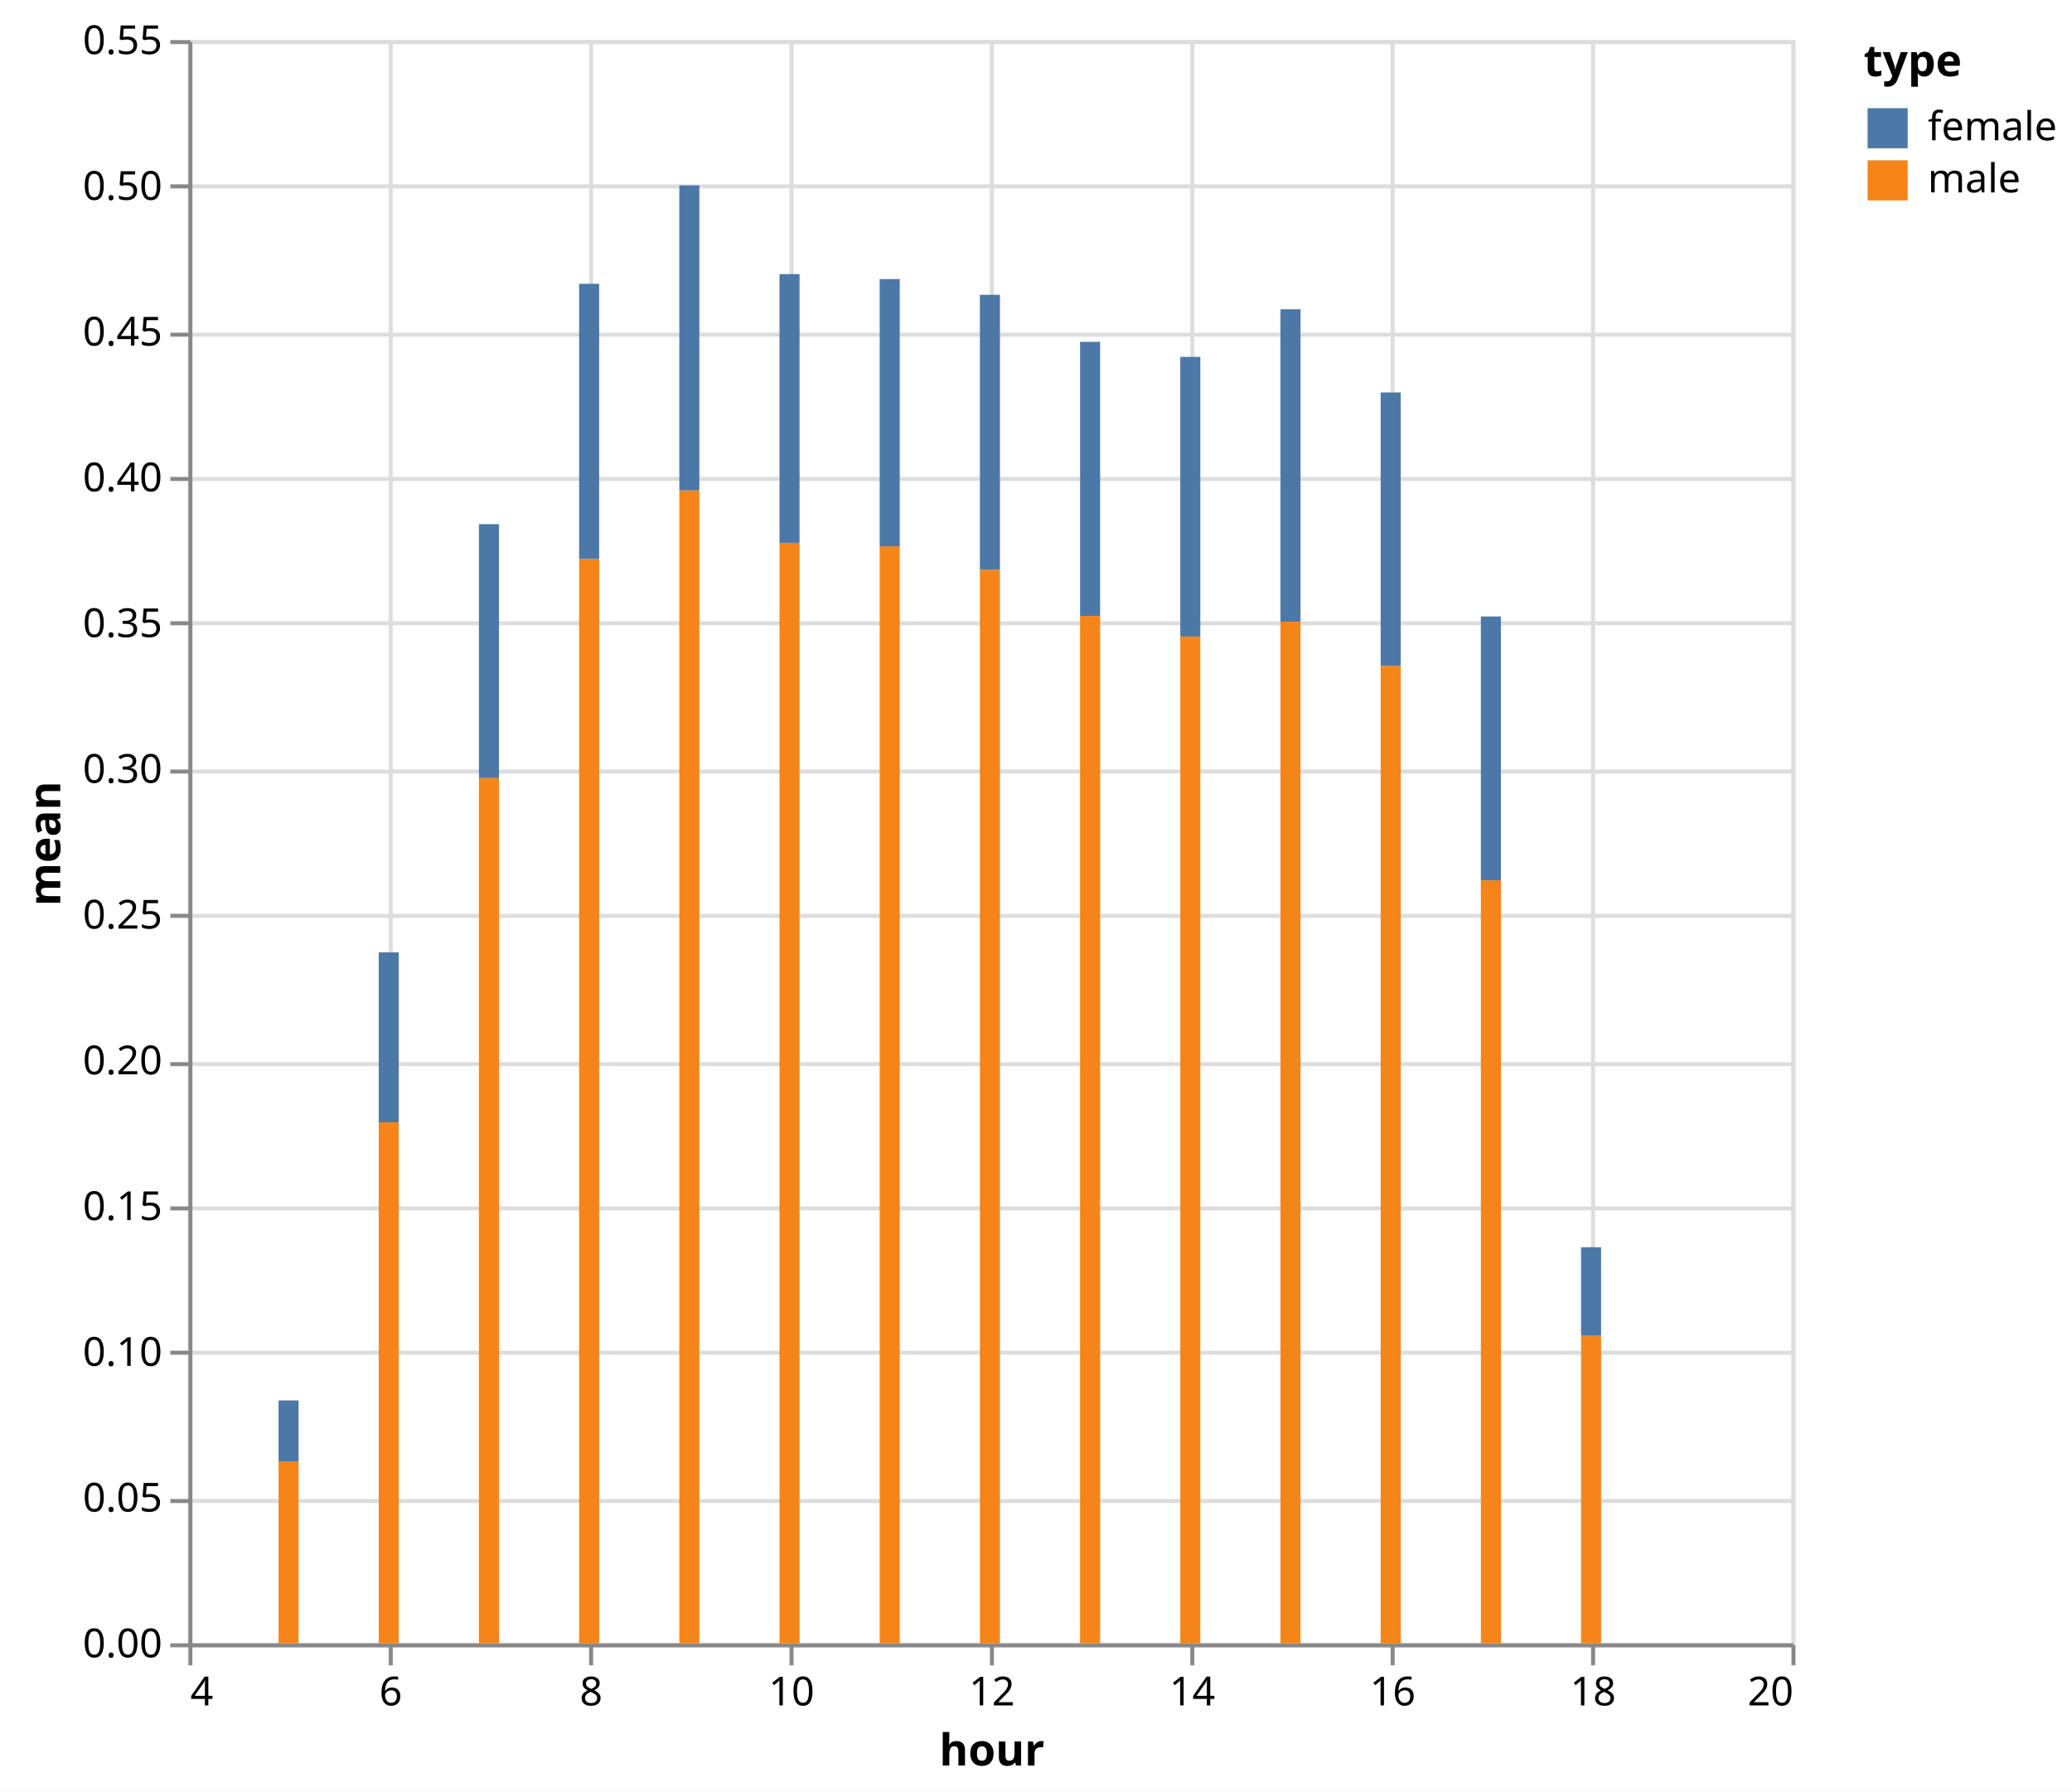
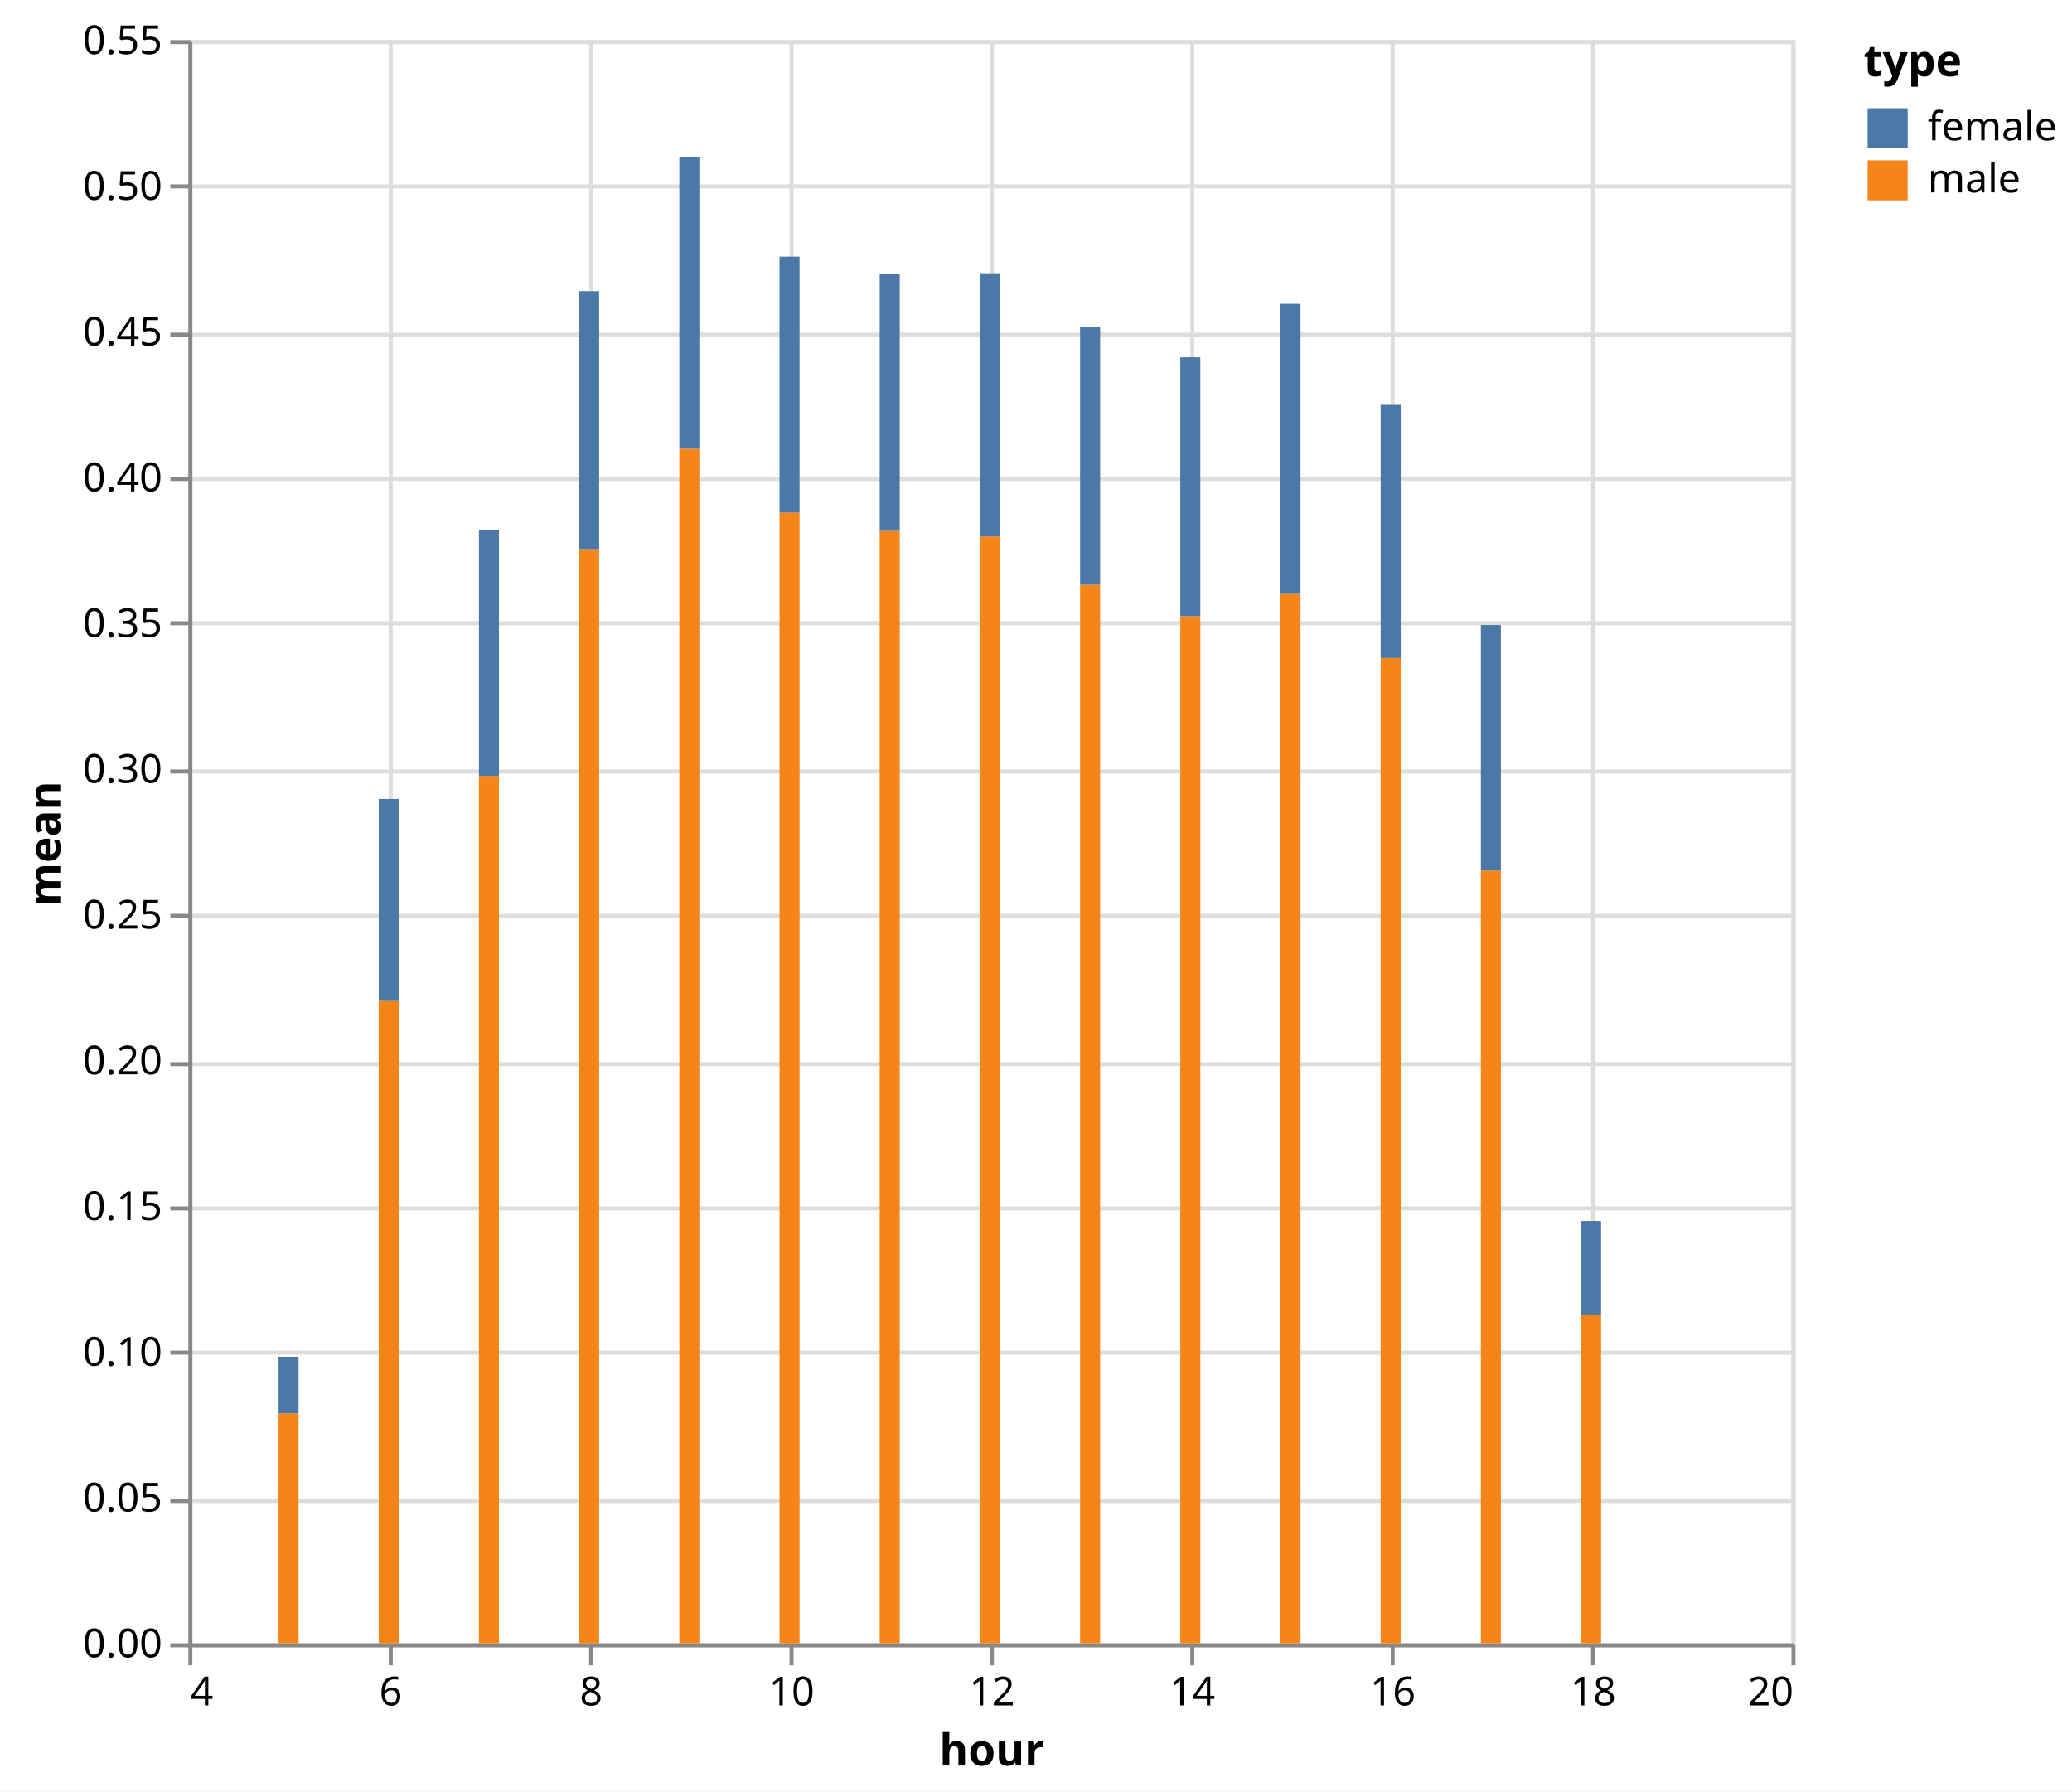
<svg xmlns="http://www.w3.org/2000/svg" version="1.1" class="marks" width="517" height="447" viewBox="0 0 517 447">
  <rect width="517" height="447" fill="white" />
  <g fill="none" stroke-miterlimit="10" transform="translate(47,10)">
    <g class="mark-group role-frame root" role="graphics-object" aria-roledescription="group mark container">
      <g transform="translate(0,0)">
        <path class="background" aria-hidden="true" d="M0.5,0.5h400v400h-400Z" stroke="#ddd" />
        <g>
          <g class="mark-group role-axis" aria-hidden="true">
            <g transform="translate(0.5,400.5)">
              <path class="background" aria-hidden="true" d="M0,0h0v0h0Z" pointer-events="none" />
              <g>
                <g class="mark-rule role-axis-grid" pointer-events="none">
                  <line transform="translate(0,-400)" x2="0" y2="400" stroke="#ddd" stroke-width="1" opacity="1" />
                  <line transform="translate(50,-400)" x2="0" y2="400" stroke="#ddd" stroke-width="1" opacity="1" />
                  <line transform="translate(100,-400)" x2="0" y2="400" stroke="#ddd" stroke-width="1" opacity="1" />
                  <line transform="translate(150,-400)" x2="0" y2="400" stroke="#ddd" stroke-width="1" opacity="1" />
                  <line transform="translate(200,-400)" x2="0" y2="400" stroke="#ddd" stroke-width="1" opacity="1" />
                  <line transform="translate(250,-400)" x2="0" y2="400" stroke="#ddd" stroke-width="1" opacity="1" />
                  <line transform="translate(300,-400)" x2="0" y2="400" stroke="#ddd" stroke-width="1" opacity="1" />
                  <line transform="translate(350,-400)" x2="0" y2="400" stroke="#ddd" stroke-width="1" opacity="1" />
                  <line transform="translate(400,-400)" x2="0" y2="400" stroke="#ddd" stroke-width="1" opacity="1" />
                </g>
              </g>
              <path class="foreground" aria-hidden="true" d="" pointer-events="none" display="none" />
            </g>
          </g>
          <g class="mark-group role-axis" aria-hidden="true">
            <g transform="translate(0.5,0.5)">
              <path class="background" aria-hidden="true" d="M0,0h0v0h0Z" pointer-events="none" />
              <g>
                <g class="mark-rule role-axis-grid" pointer-events="none">
                  <line transform="translate(0,400)" x2="400" y2="0" stroke="#ddd" stroke-width="1" opacity="1" />
                  <line transform="translate(0,364)" x2="400" y2="0" stroke="#ddd" stroke-width="1" opacity="1" />
                  <line transform="translate(0,327)" x2="400" y2="0" stroke="#ddd" stroke-width="1" opacity="1" />
                  <line transform="translate(0,291)" x2="400" y2="0" stroke="#ddd" stroke-width="1" opacity="1" />
                  <line transform="translate(0,255)" x2="400" y2="0" stroke="#ddd" stroke-width="1" opacity="1" />
                  <line transform="translate(0,218)" x2="400" y2="0" stroke="#ddd" stroke-width="1" opacity="1" />
                  <line transform="translate(0,182)" x2="400" y2="0" stroke="#ddd" stroke-width="1" opacity="1" />
                  <line transform="translate(0,145)" x2="400" y2="0" stroke="#ddd" stroke-width="1" opacity="1" />
                  <line transform="translate(0,109)" x2="400" y2="0" stroke="#ddd" stroke-width="1" opacity="1" />
                  <line transform="translate(0,73)" x2="400" y2="0" stroke="#ddd" stroke-width="1" opacity="1" />
                  <line transform="translate(0,36)" x2="400" y2="0" stroke="#ddd" stroke-width="1" opacity="1" />
                  <line transform="translate(0,0)" x2="400" y2="0" stroke="#ddd" stroke-width="1" opacity="1" />
                </g>
              </g>
              <path class="foreground" aria-hidden="true" d="" pointer-events="none" display="none" />
            </g>
          </g>
          <g class="mark-group role-axis" role="graphics-symbol" aria-roledescription="axis" aria-label="X-axis titled 'hour' for a linear scale with values from 4 to 20">
            <g transform="translate(0.5,400.5)">
              <path class="background" aria-hidden="true" d="M0,0h0v0h0Z" pointer-events="none" />
              <g>
                <g class="mark-rule role-axis-tick" pointer-events="none">
                  <line transform="translate(0,0)" x2="0" y2="5" stroke="#888" stroke-width="1" opacity="1" />
                  <line transform="translate(50,0)" x2="0" y2="5" stroke="#888" stroke-width="1" opacity="1" />
                  <line transform="translate(100,0)" x2="0" y2="5" stroke="#888" stroke-width="1" opacity="1" />
                  <line transform="translate(150,0)" x2="0" y2="5" stroke="#888" stroke-width="1" opacity="1" />
                  <line transform="translate(200,0)" x2="0" y2="5" stroke="#888" stroke-width="1" opacity="1" />
                  <line transform="translate(250,0)" x2="0" y2="5" stroke="#888" stroke-width="1" opacity="1" />
                  <line transform="translate(300,0)" x2="0" y2="5" stroke="#888" stroke-width="1" opacity="1" />
                  <line transform="translate(350,0)" x2="0" y2="5" stroke="#888" stroke-width="1" opacity="1" />
                  <line transform="translate(400,0)" x2="0" y2="5" stroke="#888" stroke-width="1" opacity="1" />
                </g>
                <g class="mark-text role-axis-label" pointer-events="none">
                  <text text-anchor="start" transform="translate(0,15)" font-family="sans-serif" font-size="10px" fill="#000" opacity="1">4</text>
                  <text text-anchor="middle" transform="translate(50,15)" font-family="sans-serif" font-size="10px" fill="#000" opacity="1">6</text>
                  <text text-anchor="middle" transform="translate(100,15)" font-family="sans-serif" font-size="10px" fill="#000" opacity="1">8</text>
                  <text text-anchor="middle" transform="translate(150,15)" font-family="sans-serif" font-size="10px" fill="#000" opacity="1">10</text>
                  <text text-anchor="middle" transform="translate(200,15)" font-family="sans-serif" font-size="10px" fill="#000" opacity="1">12</text>
                  <text text-anchor="middle" transform="translate(250,15)" font-family="sans-serif" font-size="10px" fill="#000" opacity="1">14</text>
                  <text text-anchor="middle" transform="translate(300,15)" font-family="sans-serif" font-size="10px" fill="#000" opacity="1">16</text>
                  <text text-anchor="middle" transform="translate(350,15)" font-family="sans-serif" font-size="10px" fill="#000" opacity="1">18</text>
                  <text text-anchor="end" transform="translate(400,15)" font-family="sans-serif" font-size="10px" fill="#000" opacity="1">20</text>
                </g>
                <g class="mark-rule role-axis-domain" pointer-events="none">
                  <line transform="translate(0,0)" x2="400" y2="0" stroke="#888" stroke-width="1" opacity="1" />
                </g>
                <g class="mark-text role-axis-title" pointer-events="none">
                  <text text-anchor="middle" transform="translate(200,30)" font-family="sans-serif" font-size="11px" font-weight="bold" fill="#000" opacity="1">hour</text>
                </g>
              </g>
              <path class="foreground" aria-hidden="true" d="" pointer-events="none" display="none" />
            </g>
          </g>
          <g class="mark-group role-axis" role="graphics-symbol" aria-roledescription="axis" aria-label="Y-axis titled 'mean' for a linear scale with values from 0.0 to 0.6">
            <g transform="translate(0.5,0.5)">
              <path class="background" aria-hidden="true" d="M0,0h0v0h0Z" pointer-events="none" />
              <g>
                <g class="mark-rule role-axis-tick" pointer-events="none">
                  <line transform="translate(0,400)" x2="-5" y2="0" stroke="#888" stroke-width="1" opacity="1" />
                  <line transform="translate(0,364)" x2="-5" y2="0" stroke="#888" stroke-width="1" opacity="1" />
                  <line transform="translate(0,327)" x2="-5" y2="0" stroke="#888" stroke-width="1" opacity="1" />
                  <line transform="translate(0,291)" x2="-5" y2="0" stroke="#888" stroke-width="1" opacity="1" />
                  <line transform="translate(0,255)" x2="-5" y2="0" stroke="#888" stroke-width="1" opacity="1" />
                  <line transform="translate(0,218)" x2="-5" y2="0" stroke="#888" stroke-width="1" opacity="1" />
                  <line transform="translate(0,182)" x2="-5" y2="0" stroke="#888" stroke-width="1" opacity="1" />
                  <line transform="translate(0,145)" x2="-5" y2="0" stroke="#888" stroke-width="1" opacity="1" />
                  <line transform="translate(0,109)" x2="-5" y2="0" stroke="#888" stroke-width="1" opacity="1" />
                  <line transform="translate(0,73)" x2="-5" y2="0" stroke="#888" stroke-width="1" opacity="1" />
                  <line transform="translate(0,36)" x2="-5" y2="0" stroke="#888" stroke-width="1" opacity="1" />
                  <line transform="translate(0,0)" x2="-5" y2="0" stroke="#888" stroke-width="1" opacity="1" />
                </g>
                <g class="mark-text role-axis-label" pointer-events="none">
                  <text text-anchor="end" transform="translate(-7,403)" font-family="sans-serif" font-size="10px" fill="#000" opacity="1">0.00</text>
                  <text text-anchor="end" transform="translate(-7,366.6364)" font-family="sans-serif" font-size="10px" fill="#000" opacity="1">0.05</text>
                  <text text-anchor="end" transform="translate(-7,330.2727)" font-family="sans-serif" font-size="10px" fill="#000" opacity="1">0.10</text>
                  <text text-anchor="end" transform="translate(-7,293.9091)" font-family="sans-serif" font-size="10px" fill="#000" opacity="1">0.15</text>
                  <text text-anchor="end" transform="translate(-7,257.5455)" font-family="sans-serif" font-size="10px" fill="#000" opacity="1">0.20</text>
                  <text text-anchor="end" transform="translate(-7,221.1818)" font-family="sans-serif" font-size="10px" fill="#000" opacity="1">0.25</text>
                  <text text-anchor="end" transform="translate(-7,184.8182)" font-family="sans-serif" font-size="10px" fill="#000" opacity="1">0.30</text>
                  <text text-anchor="end" transform="translate(-7,148.4545)" font-family="sans-serif" font-size="10px" fill="#000" opacity="1">0.35</text>
                  <text text-anchor="end" transform="translate(-7,112.0909)" font-family="sans-serif" font-size="10px" fill="#000" opacity="1">0.40</text>
                  <text text-anchor="end" transform="translate(-7,75.72727)" font-family="sans-serif" font-size="10px" fill="#000" opacity="1">0.45</text>
                  <text text-anchor="end" transform="translate(-7,39.36364)" font-family="sans-serif" font-size="10px" fill="#000" opacity="1">0.50</text>
                  <text text-anchor="end" transform="translate(-7,3)" font-family="sans-serif" font-size="10px" fill="#000" opacity="1">0.55</text>
                </g>
                <g class="mark-rule role-axis-domain" pointer-events="none">
                  <line transform="translate(0,400)" x2="0" y2="-400" stroke="#888" stroke-width="1" opacity="1" />
                </g>
                <g class="mark-text role-axis-title" pointer-events="none">
                  <text text-anchor="middle" transform="translate(-30.46289,200) rotate(-90) translate(0,-2)" font-family="sans-serif" font-size="11px" font-weight="bold" fill="#000" opacity="1">mean</text>
                </g>
              </g>
              <path class="foreground" aria-hidden="true" d="" pointer-events="none" display="none" />
            </g>
          </g>
          <g class="mark-rect role-mark marks" role="graphics-object" aria-roledescription="rect mark container">
-             <path aria-label="hour: 5; mean: 0.0624333199292; type: male" role="graphics-symbol" aria-roledescription="bar" d="M22.5,354.594h5v45.406h-5Z" fill="#f58518" />
-             <path aria-label="hour: 6; mean: 0.17873009586; type: male" role="graphics-symbol" aria-roledescription="bar" d="M47.5,270.014h5v129.986h-5Z" fill="#f58518" />
-             <path aria-label="hour: 7; mean: 0.296836819402; type: male" role="graphics-symbol" aria-roledescription="bar" d="M72.5,184.119h5v215.881h-5Z" fill="#f58518" />
-             <path aria-label="hour: 8; mean: 0.372020162353; type: male" role="graphics-symbol" aria-roledescription="bar" d="M97.5,129.44h5v270.56h-5Z" fill="#f58518" />
-             <path aria-label="hour: 9; mean: 0.395498111041; type: male" role="graphics-symbol" aria-roledescription="bar" d="M122.5,112.365h5v287.635h-5Z" fill="#f58518" />
-             <path aria-label="hour: 10; mean: 0.377523782862; type: male" role="graphics-symbol" aria-roledescription="bar" d="M147.5,125.437h5v274.563h-5Z" fill="#f58518" />
-             <path aria-label="hour: 11; mean: 0.376331020625; type: male" role="graphics-symbol" aria-roledescription="bar" d="M172.5,126.305h5v273.695h-5Z" fill="#f58518" />
-             <path aria-label="hour: 12; mean: 0.368280167556; type: male" role="graphics-symbol" aria-roledescription="bar" d="M197.5,132.16h5v267.84h-5Z" fill="#f58518" />
-             <path aria-label="hour: 13; mean: 0.352459465784; type: male" role="graphics-symbol" aria-roledescription="bar" d="M222.5,143.666h5v256.334h-5Z" fill="#f58518" />
-             <path aria-label="hour: 14; mean: 0.345381843661; type: male" role="graphics-symbol" aria-roledescription="bar" d="M247.5,148.813h5v251.187h-5Z" fill="#f58518" />
-             <path aria-label="hour: 15; mean: 0.350499276277; type: male" role="graphics-symbol" aria-roledescription="bar" d="M272.5,145.091h5v254.909h-5Z" fill="#f58518" />
-             <path aria-label="hour: 16; mean: 0.335312080461; type: male" role="graphics-symbol" aria-roledescription="bar" d="M297.5,156.137h5v243.863h-5Z" fill="#f58518" />
-             <path aria-label="hour: 17; mean: 0.261752183195; type: male" role="graphics-symbol" aria-roledescription="bar" d="M322.5,209.635h5v190.365h-5Z" fill="#f58518" />
-             <path aria-label="hour: 18; mean: 0.105548139472; type: male" role="graphics-symbol" aria-roledescription="bar" d="M347.5,323.238h5v76.762h-5Z" fill="#f58518" />
-             <path aria-label="hour: 5; mean: 0.0208789700141; type: female" role="graphics-symbol" aria-roledescription="bar" d="M22.5,339.409h5v15.185h-5Z" fill="#4c78a8" />
-             <path aria-label="hour: 6; mean: 0.0582900302797; type: female" role="graphics-symbol" aria-roledescription="bar" d="M47.5,227.622h5v42.393h-5Z" fill="#4c78a8" />
-             <path aria-label="hour: 7; mean: 0.0870971781244; type: female" role="graphics-symbol" aria-roledescription="bar" d="M72.5,120.775h5v63.343h-5Z" fill="#4c78a8" />
-             <path aria-label="hour: 8; mean: 0.094372407287; type: female" role="graphics-symbol" aria-roledescription="bar" d="M97.5,60.805h5v68.634h-5Z" fill="#4c78a8" />
-             <path aria-label="hour: 9; mean: 0.10464868363; type: female" role="graphics-symbol" aria-roledescription="bar" d="M122.5,36.257h5v76.108h-5Z" fill="#4c78a8" />
-             <path aria-label="hour: 10; mean: 0.0921847618612; type: female" role="graphics-symbol" aria-roledescription="bar" d="M147.5,58.394h5v67.043h-5Z" fill="#4c78a8" />
-             <path aria-label="hour: 11; mean: 0.0916777587795; type: female" role="graphics-symbol" aria-roledescription="bar" d="M172.5,59.63h5v66.675h-5Z" fill="#4c78a8" />
-             <path aria-label="hour: 12; mean: 0.0943339848375; type: female" role="graphics-symbol" aria-roledescription="bar" d="M197.5,63.553h5v68.607h-5Z" fill="#4c78a8" />
-             <path aria-label="hour: 13; mean: 0.094019230122; type: female" role="graphics-symbol" aria-roledescription="bar" d="M222.5,75.288h5v68.378h-5Z" fill="#4c78a8" />
-             <path aria-label="hour: 14; mean: 0.095926105035; type: female" role="graphics-symbol" aria-roledescription="bar" d="M247.5,79.049h5v69.764h-5Z" fill="#4c78a8" />
-             <path aria-label="hour: 15; mean: 0.107147827302; type: female" role="graphics-symbol" aria-roledescription="bar" d="M272.5,67.166h5v77.926h-5Z" fill="#4c78a8" />
-             <path aria-label="hour: 16; mean: 0.0937991059632; type: female" role="graphics-symbol" aria-roledescription="bar" d="M297.5,87.919h5v68.218h-5Z" fill="#4c78a8" />
-             <path aria-label="hour: 17; mean: 0.090513044728; type: female" role="graphics-symbol" aria-roledescription="bar" d="M322.5,143.807h5v65.828h-5Z" fill="#4c78a8" />
-             <path aria-label="hour: 18; mean: 0.0303290829843; type: female" role="graphics-symbol" aria-roledescription="bar" d="M347.5,301.18h5v22.058h-5Z" fill="#4c78a8" />
+             <path aria-label="hour: 5; mean: 0.0788606924476; type: male" role="graphics-symbol" aria-roledescription="bar" d="M22.5,342.647h5v57.353h-5Z" fill="#f58518" />
+             <path aria-label="hour: 6; mean: 0.22034677896; type: male" role="graphics-symbol" aria-roledescription="bar" d="M47.5,239.748h5v160.252h-5Z" fill="#f58518" />
+             <path aria-label="hour: 7; mean: 0.29757339577; type: male" role="graphics-symbol" aria-roledescription="bar" d="M72.5,183.583h5v216.417h-5Z" fill="#f58518" />
+             <path aria-label="hour: 8; mean: 0.375387914875; type: male" role="graphics-symbol" aria-roledescription="bar" d="M97.5,126.991h5v273.009h-5Z" fill="#f58518" />
+             <path aria-label="hour: 9; mean: 0.409804018502; type: male" role="graphics-symbol" aria-roledescription="bar" d="M122.5,101.961h5v298.039h-5Z" fill="#f58518" />
+             <path aria-label="hour: 10; mean: 0.387911080329; type: male" role="graphics-symbol" aria-roledescription="bar" d="M147.5,117.883h5v282.117h-5Z" fill="#f58518" />
+             <path aria-label="hour: 11; mean: 0.3815936032; type: male" role="graphics-symbol" aria-roledescription="bar" d="M172.5,122.477h5v277.523h-5Z" fill="#f58518" />
+             <path aria-label="hour: 12; mean: 0.379694256865; type: male" role="graphics-symbol" aria-roledescription="bar" d="M197.5,123.859h5v276.141h-5Z" fill="#f58518" />
+             <path aria-label="hour: 13; mean: 0.363141744183; type: male" role="graphics-symbol" aria-roledescription="bar" d="M222.5,135.897h5v264.103h-5Z" fill="#f58518" />
+             <path aria-label="hour: 14; mean: 0.352373944595; type: male" role="graphics-symbol" aria-roledescription="bar" d="M247.5,143.728h5v256.272h-5Z" fill="#f58518" />
+             <path aria-label="hour: 15; mean: 0.360001171923; type: male" role="graphics-symbol" aria-roledescription="bar" d="M272.5,138.181h5v261.819h-5Z" fill="#f58518" />
+             <path aria-label="hour: 16; mean: 0.338008293817; type: male" role="graphics-symbol" aria-roledescription="bar" d="M297.5,154.176h5v245.824h-5Z" fill="#f58518" />
+             <path aria-label="hour: 17; mean: 0.265081353605; type: male" role="graphics-symbol" aria-roledescription="bar" d="M322.5,207.214h5v192.786h-5Z" fill="#f58518" />
+             <path aria-label="hour: 18; mean: 0.112787091608; type: male" role="graphics-symbol" aria-roledescription="bar" d="M347.5,317.973h5v82.027h-5Z" fill="#f58518" />
+             <path aria-label="hour: 5; mean: 0.0194235829086; type: female" role="graphics-symbol" aria-roledescription="bar" d="M22.5,328.521h5v14.126h-5Z" fill="#4c78a8" />
+             <path aria-label="hour: 6; mean: 0.0693142592812; type: female" role="graphics-symbol" aria-roledescription="bar" d="M47.5,189.337h5v50.41h-5Z" fill="#4c78a8" />
+             <path aria-label="hour: 7; mean: 0.0842672727877; type: female" role="graphics-symbol" aria-roledescription="bar" d="M72.5,122.298h5v61.285h-5Z" fill="#4c78a8" />
+             <path aria-label="hour: 8; mean: 0.0884824378399; type: female" role="graphics-symbol" aria-roledescription="bar" d="M97.5,62.64h5v64.351h-5Z" fill="#4c78a8" />
+             <path aria-label="hour: 9; mean: 0.100128262479; type: female" role="graphics-symbol" aria-roledescription="bar" d="M122.5,29.14h5v72.821h-5Z" fill="#4c78a8" />
+             <path aria-label="hour: 10; mean: 0.0877936673112; type: female" role="graphics-symbol" aria-roledescription="bar" d="M147.5,54.033h5v63.85h-5Z" fill="#4c78a8" />
+             <path aria-label="hour: 11; mean: 0.0880691544156; type: female" role="graphics-symbol" aria-roledescription="bar" d="M172.5,58.427h5v64.05h-5Z" fill="#4c78a8" />
+             <path aria-label="hour: 12; mean: 0.0903115974572; type: female" role="graphics-symbol" aria-roledescription="bar" d="M197.5,58.178h5v65.681h-5Z" fill="#4c78a8" />
+             <path aria-label="hour: 13; mean: 0.0884723442618; type: female" role="graphics-symbol" aria-roledescription="bar" d="M222.5,71.553h5v64.344h-5Z" fill="#4c78a8" />
+             <path aria-label="hour: 14; mean: 0.0887950861032; type: female" role="graphics-symbol" aria-roledescription="bar" d="M247.5,79.15h5v64.578h-5Z" fill="#4c78a8" />
+             <path aria-label="hour: 15; mean: 0.0995131310725; type: female" role="graphics-symbol" aria-roledescription="bar" d="M272.5,65.808h5v72.373h-5Z" fill="#4c78a8" />
+             <path aria-label="hour: 16; mean: 0.0868410674369; type: female" role="graphics-symbol" aria-roledescription="bar" d="M297.5,91.019h5v63.157h-5Z" fill="#4c78a8" />
+             <path aria-label="hour: 17; mean: 0.0842565952339; type: female" role="graphics-symbol" aria-roledescription="bar" d="M322.5,145.936h5v61.278h-5Z" fill="#4c78a8" />
+             <path aria-label="hour: 18; mean: 0.0321048267954; type: female" role="graphics-symbol" aria-roledescription="bar" d="M347.5,294.624h5v23.349h-5Z" fill="#4c78a8" />
          </g>
          <g class="mark-group role-legend" role="graphics-symbol" aria-roledescription="legend" aria-label="Symbol legend titled 'type' for fill color with 2 values: female, male">
            <g transform="translate(418,0)">
              <path class="background" aria-hidden="true" d="M0,0h47v40h-47Z" pointer-events="none" />
              <g>
                <g class="mark-group role-legend-entry">
                  <g transform="translate(0,16)">
                    <path class="background" aria-hidden="true" d="M0,0h0v0h0Z" pointer-events="none" />
                    <g>
                      <g class="mark-group role-scope" role="graphics-object" aria-roledescription="group mark container">
                        <g transform="translate(0,0)">
                          <path class="background" aria-hidden="true" d="M0,0h46.015v11h-46.015Z" pointer-events="none" opacity="1" />
                          <g>
                            <g class="mark-symbol role-legend-symbol" pointer-events="none">
                              <path transform="translate(6,6)" d="M-5,-5h10v10h-10Z" fill="#4c78a8" stroke-width="1.5" opacity="1" />
                            </g>
                            <g class="mark-text role-legend-label" pointer-events="none">
                              <text text-anchor="start" transform="translate(16,9)" font-family="sans-serif" font-size="10px" fill="#000" opacity="1">female</text>
                            </g>
                          </g>
                          <path class="foreground" aria-hidden="true" d="" pointer-events="none" display="none" />
                        </g>
                        <g transform="translate(0,13)">
                          <path class="background" aria-hidden="true" d="M0,0h46.015v11h-46.015Z" pointer-events="none" opacity="1" />
                          <g>
                            <g class="mark-symbol role-legend-symbol" pointer-events="none">
                              <path transform="translate(6,6)" d="M-5,-5h10v10h-10Z" fill="#f58518" stroke-width="1.5" opacity="1" />
                            </g>
                            <g class="mark-text role-legend-label" pointer-events="none">
                              <text text-anchor="start" transform="translate(16,9)" font-family="sans-serif" font-size="10px" fill="#000" opacity="1">male</text>
                            </g>
                          </g>
                          <path class="foreground" aria-hidden="true" d="" pointer-events="none" display="none" />
                        </g>
                      </g>
                    </g>
                    <path class="foreground" aria-hidden="true" d="" pointer-events="none" display="none" />
                  </g>
                </g>
                <g class="mark-text role-legend-title" pointer-events="none">
                  <text text-anchor="start" transform="translate(0,9)" font-family="sans-serif" font-size="11px" font-weight="bold" fill="#000" opacity="1">type</text>
                </g>
              </g>
              <path class="foreground" aria-hidden="true" d="" pointer-events="none" display="none" />
            </g>
          </g>
        </g>
        <path class="foreground" aria-hidden="true" d="" display="none" />
      </g>
    </g>
  </g>
</svg>
